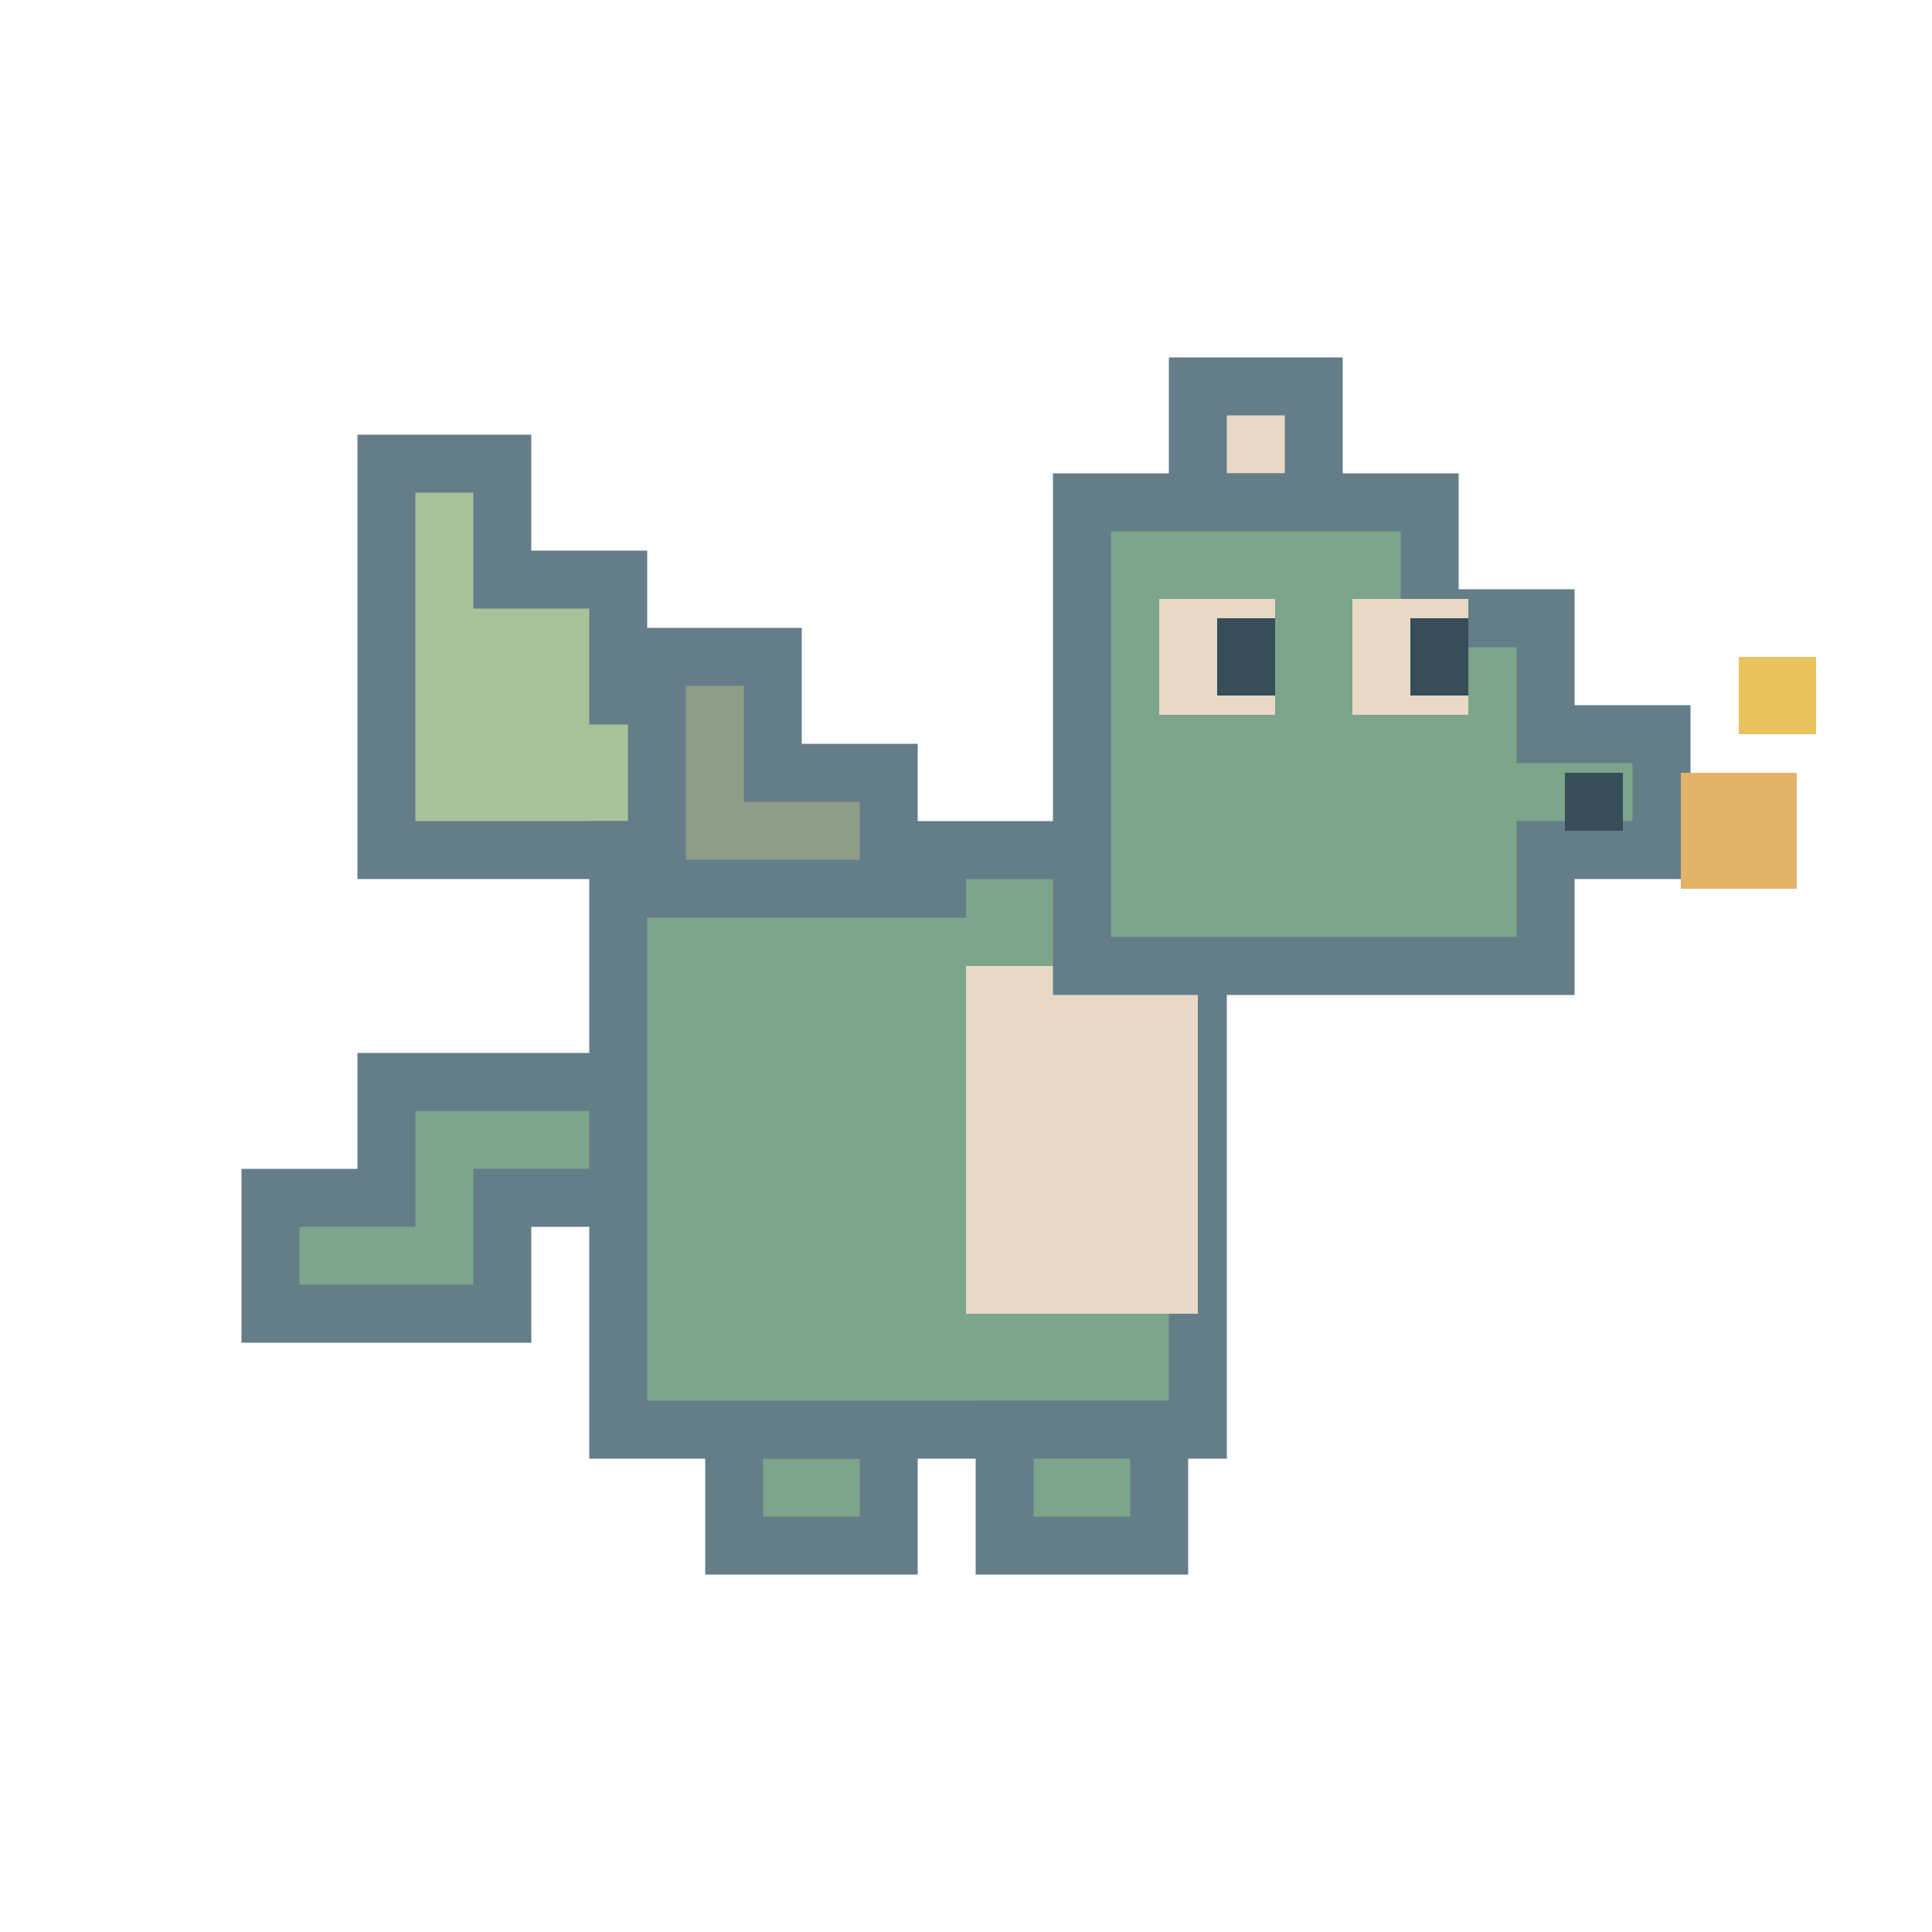
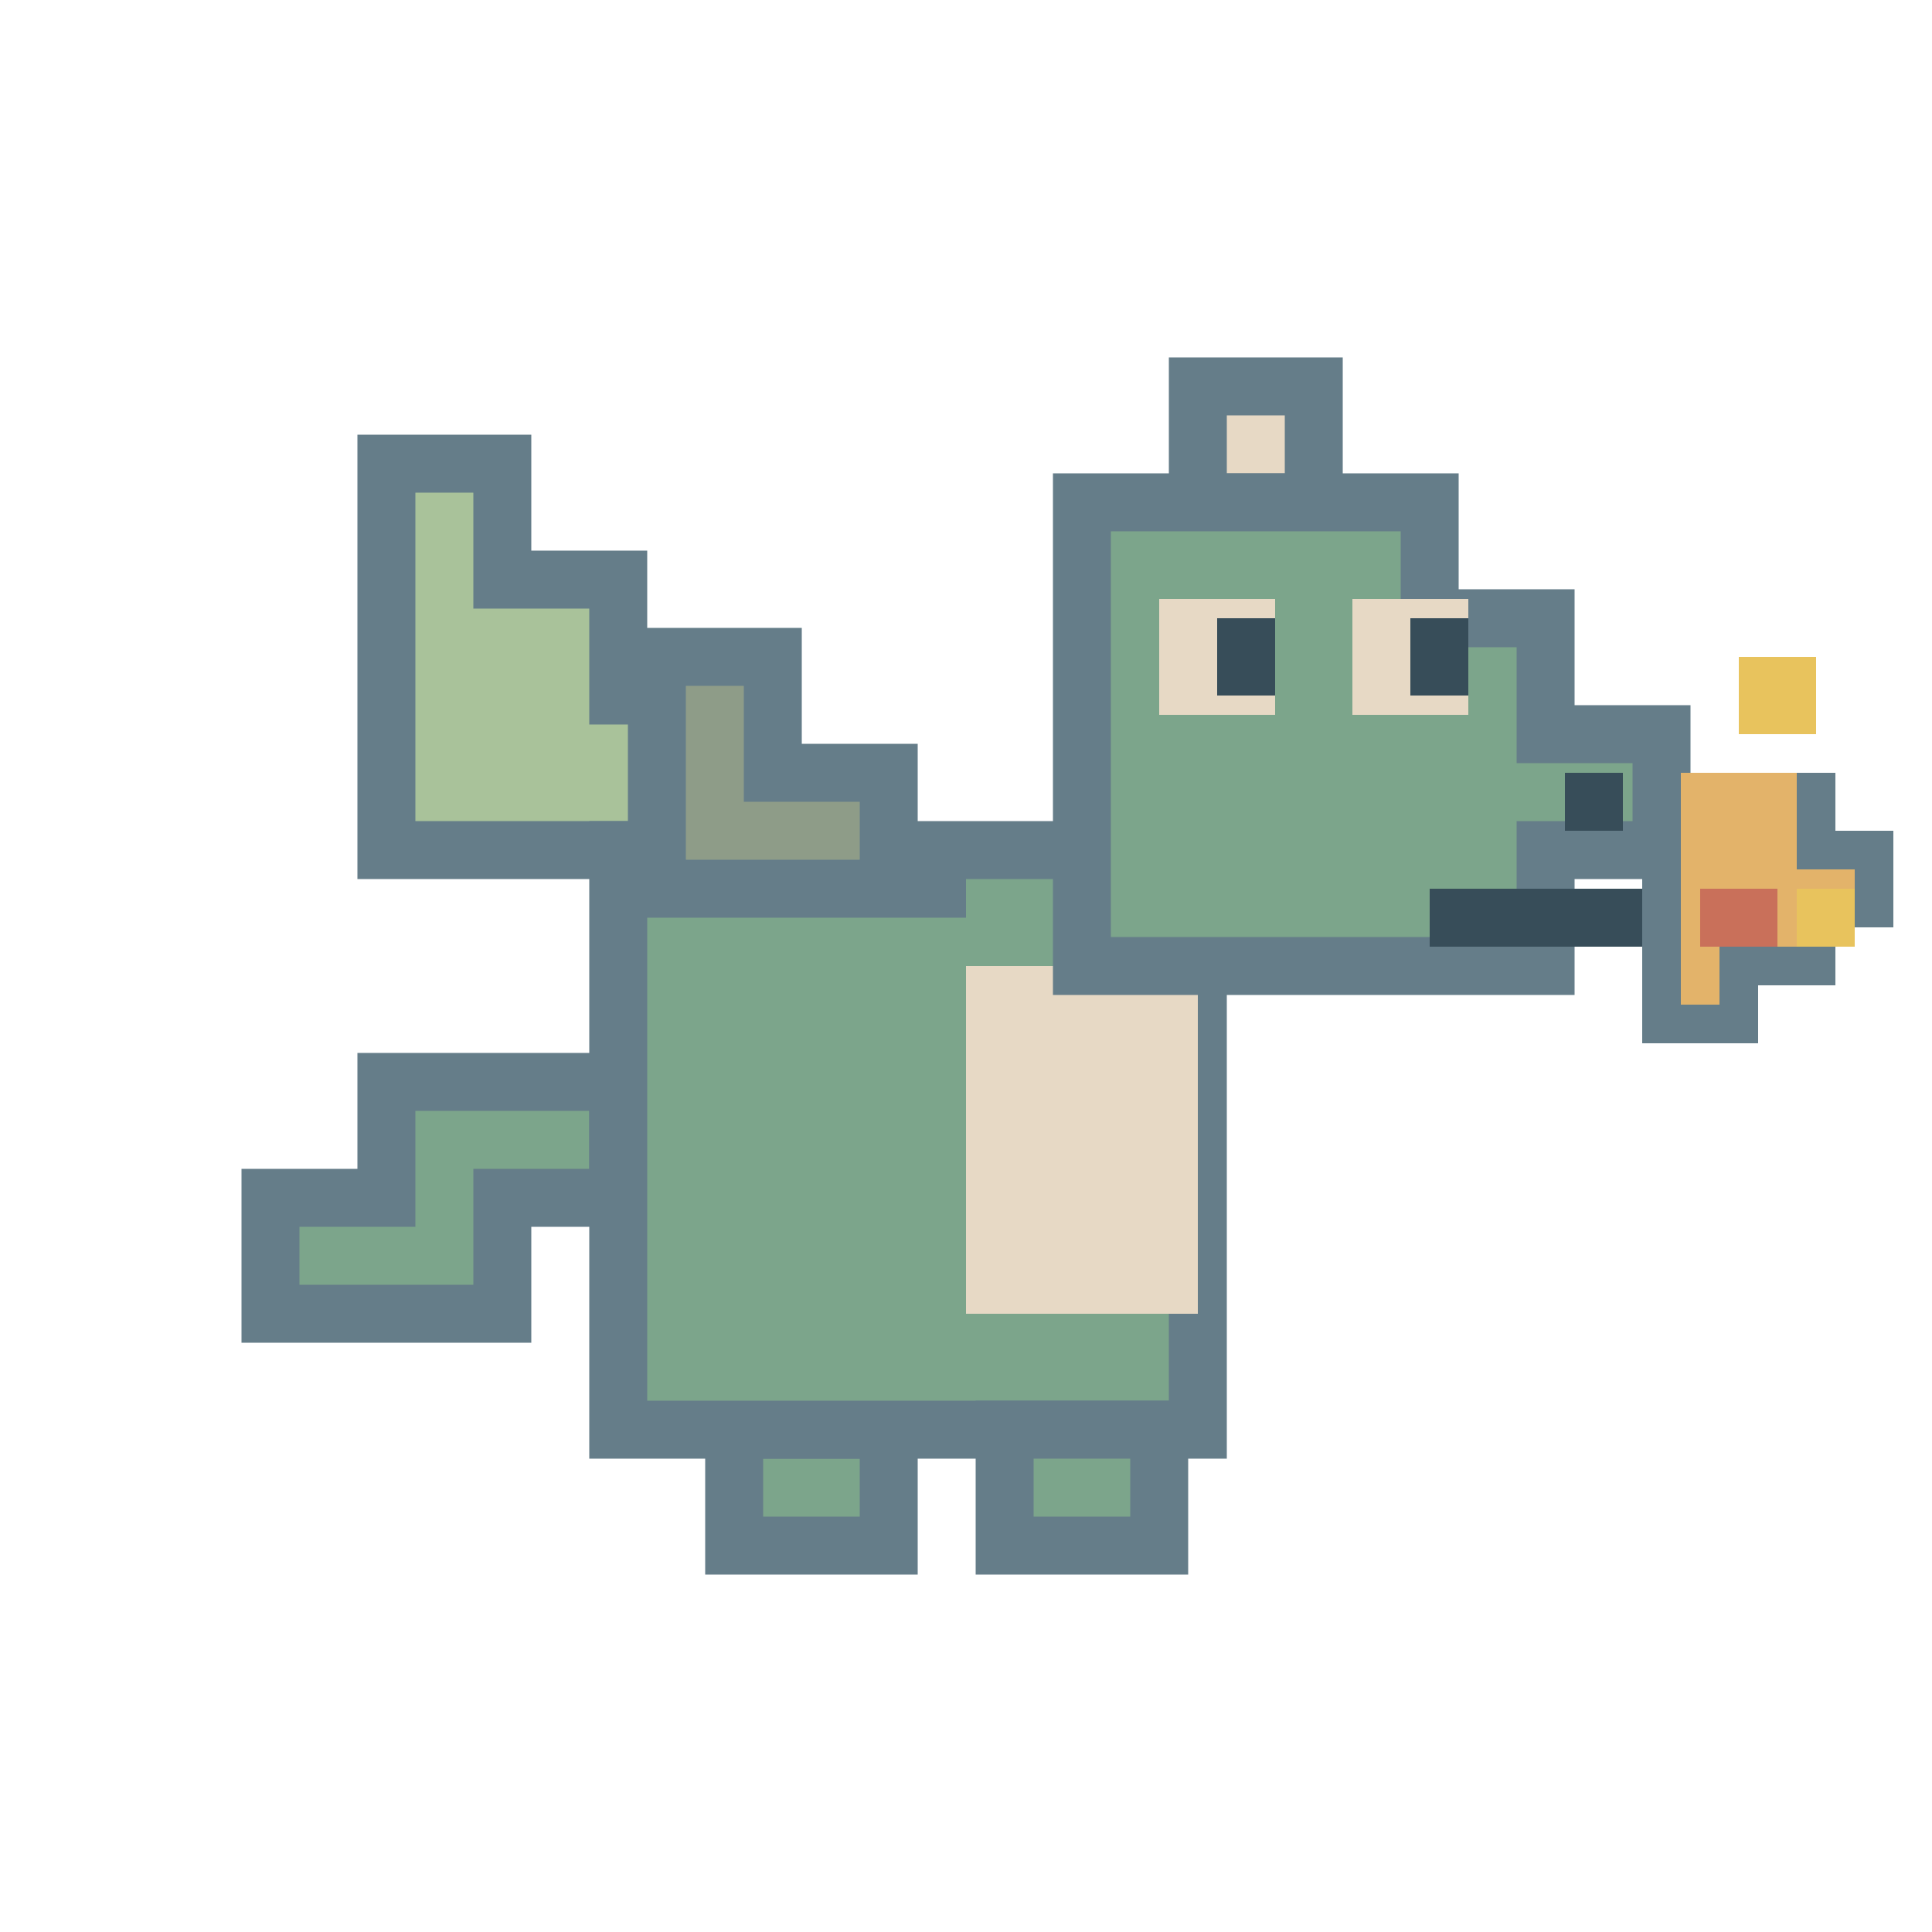
<svg xmlns="http://www.w3.org/2000/svg" viewBox="0 0 100 100">
  <g data-part="wing-l" data-pivot="38 44">
    <path d="M44 44H20V24h6v6h6v6h6v6h6Z" fill="#A9C29A" stroke="#657D89" stroke-width="3" stroke-linejoin="miter" />
  </g>
  <g data-part="tail" data-pivot="32 62">
    <path d="M32 56H20v6h-6v6h12v-6h6Z" fill="#7CA58B" stroke="#657D89" stroke-width="3" stroke-linejoin="miter" />
  </g>
  <g data-part="leg-l" data-pivot="42 74">
    <rect x="38" y="74" width="8" height="6" fill="#7CA58B" stroke="#657D89" stroke-width="3" stroke-linejoin="miter" />
  </g>
  <g data-part="body" data-pivot="47 59">
    <path d="M32 44h30v30H32Z" fill="#7CA58B" stroke="#657D89" stroke-width="3" stroke-linejoin="miter" />
    <rect x="50" y="50" width="12" height="18" fill="#E7D9C5" />
  </g>
  <g data-part="head" data-pivot="68 50">
    <rect x="62" y="20" width="6" height="6" fill="#E7D9C5" stroke="#657D89" stroke-width="3" stroke-linejoin="miter" />
    <path d="M56 26h18v6h6v6h6v6h-6v6H56Z" fill="#7CA58B" stroke="#657D89" stroke-width="3" stroke-linejoin="miter" />
    <rect x="81" y="40" width="3" height="3" fill="#374D59" />
  </g>
  <g data-part="eye-l" data-pivot="63 34">
    <rect x="60" y="31" width="6" height="6" fill="#E7D9C5" />
    <rect x="63" y="32" width="3" height="4" fill="#374D59" />
  </g>
  <g data-part="eye-r" data-pivot="73 34">
    <rect x="70" y="31" width="6" height="6" fill="#E7D9C5" />
    <rect x="73" y="32" width="3" height="4" fill="#374D59" />
  </g>
+   <g data-part="mouth" data-pivot="80 46">
+     <path d="M74 46h12v3H74z" fill="#374D59" />
+   </g>
+   <g data-part="breath" data-pivot="86 47">
+     <path d="M86 44h4v-3h4v3h3v3h-3v3h-4v3h-4z" fill="#E3B36A" stroke="#657D89" stroke-width="2" stroke-linejoin="miter" />
+     <rect x="88" y="45" width="4" height="4" fill="#C9705A" />
+     <rect x="93" y="46" width="3" height="3" fill="#E8C35D" />
+   </g>
  <g data-part="leg-r" data-pivot="56 74">
    <rect x="52" y="74" width="8" height="6" fill="#7CA58B" stroke="#657D89" stroke-width="3" stroke-linejoin="miter" />
  </g>
  <g data-part="wing-r" data-pivot="44 46">
    <path d="M50 46H34V34h6v6h6v6Z" fill="#8E9C88" stroke="#657D89" stroke-width="3" stroke-linejoin="miter" />
  </g>
  <g data-part="extra" data-pivot="87 43">
    <rect x="87" y="40" width="6" height="6" fill="#E3B36A" />
    <rect x="90" y="34" width="4" height="4" fill="#E8C35D" />
  </g>
</svg>
